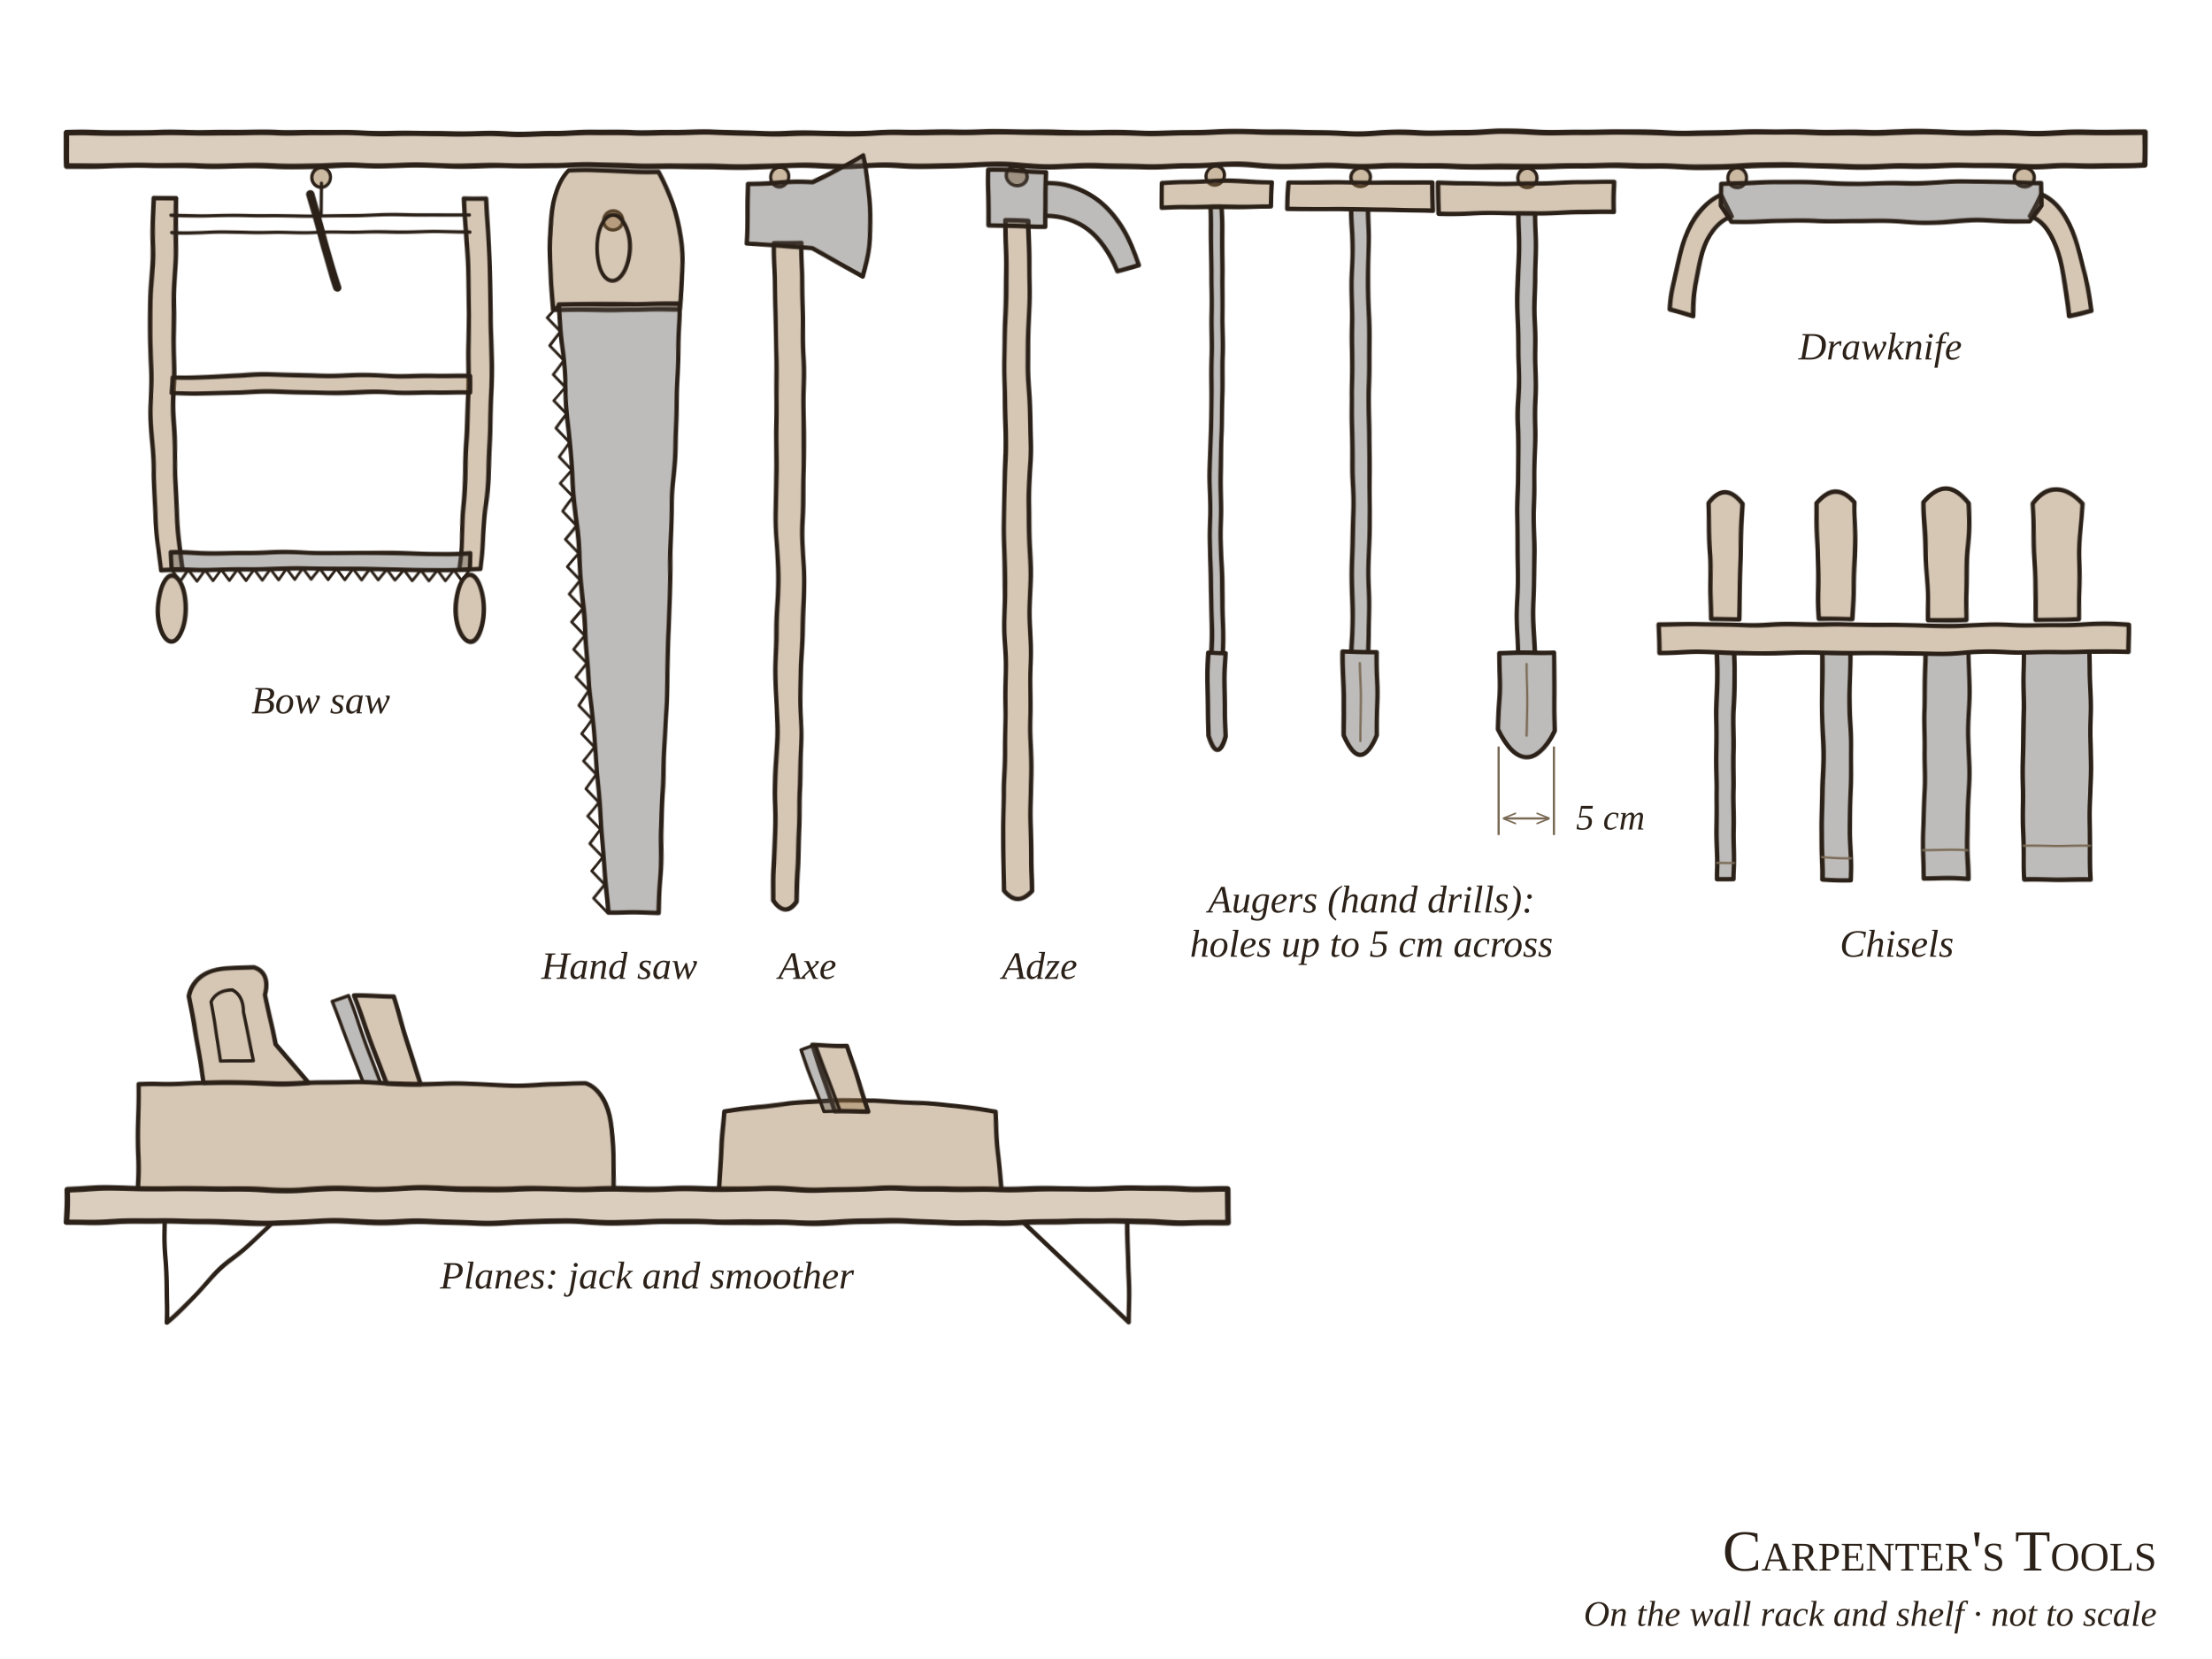
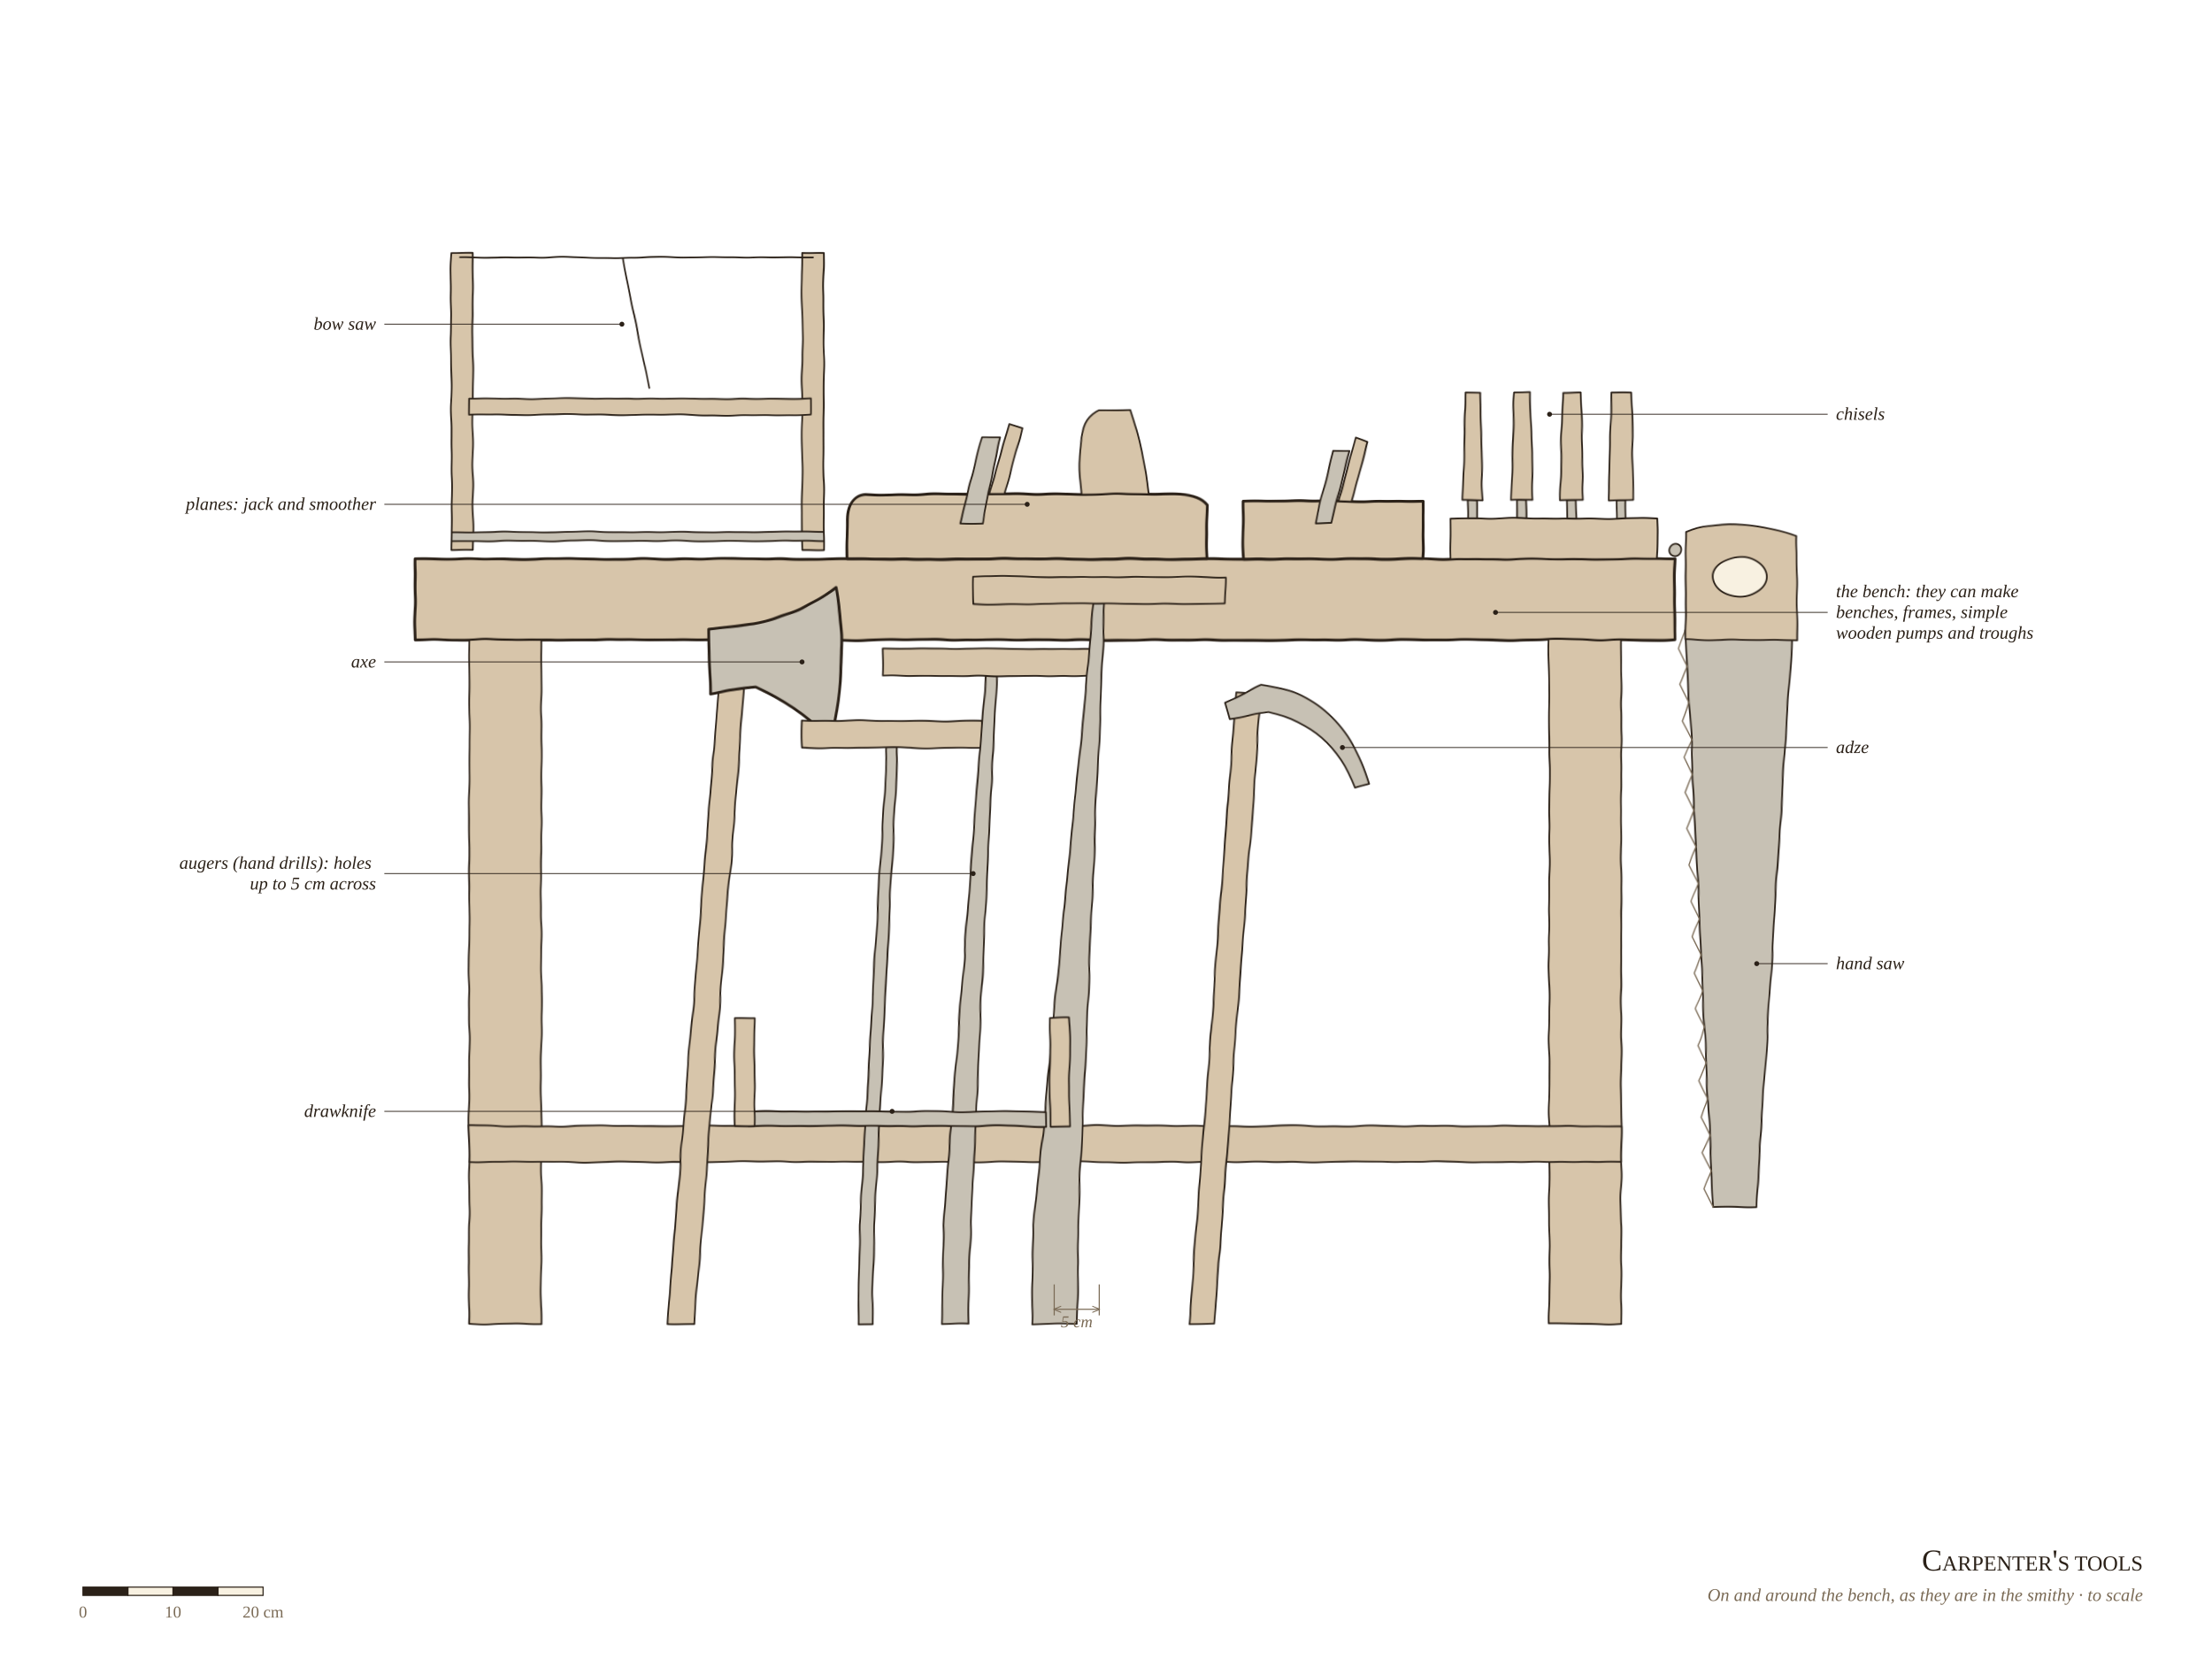
- <svg xmlns="http://www.w3.org/2000/svg" viewBox="0 0 800 600" font-family="Georgia, 'Times New Roman', serif">
+ <svg xmlns="http://www.w3.org/2000/svg" viewBox="0 0 1600 1200" font-family="Georgia, 'Times New Roman', serif">
  <defs>
-     <filter id="ink" filterUnits="userSpaceOnUse" x="0" y="0" width="100%" height="100%">
-       <feTurbulence type="fractalNoise" baseFrequency="0.035" numOctaves="2" seed="9" />
+     <filter id="ink" filterUnits="userSpaceOnUse" x="0" y="0" width="1600" height="1200">
+       <feTurbulence type="fractalNoise" baseFrequency="0.035" numOctaves="2" seed="7" />
      <feDisplacementMap in="SourceGraphic" scale="2" />
    </filter>
-     <marker id="arrow" viewBox="0 0 10 10" refX="9" refY="5" markerWidth="6" markerHeight="6" orient="auto-start-reverse">
+     <marker id="arrow" viewBox="0 0 10 10" refX="9" refY="5" markerWidth="7" markerHeight="7" orient="auto-start-reverse">
      <path d="M0,1 L10,5 L0,9" fill="none" stroke="#7a6a55" stroke-width="1.2" />
    </marker>
+     <pattern id="metal" width="9.21" height="9.21" patternUnits="userSpaceOnUse" patternTransform="rotate(45)">
+       <line x1="0" y1="0" x2="0" y2="9.21" stroke="#7a6a55" stroke-width="1.075" />
+     </pattern>
+     <pattern id="grain" width="12.28" height="7.675" patternUnits="userSpaceOnUse">
+       <path d="M0,6.14 Q3.07,0 6.14,3.838 T12.28,1.535" fill="none" stroke="#7a6a55" stroke-width="0.921" />
+     </pattern>
+     <pattern id="stipple" width="13.815" height="13.815" patternUnits="userSpaceOnUse">
+       <circle cx="3.07" cy="4.605" r="1.075" fill="#7a6a55" />
+       <circle cx="9.978" cy="10.745" r="0.921" fill="#7a6a55" />
+     </pattern>
  </defs>
-   <g filter="url(#ink)" fill="none" stroke="#2b2118" stroke-width="2" stroke-linecap="round" stroke-linejoin="round">
-     <rect x="24" y="48" width="752" height="12" fill="#9a7446" fill-opacity="0.35" />
-     <g fill="#9a7446" fill-opacity="0.5" stroke-width="1.2">
-       <circle cx="116" cy="64" r="3.5" />
-       <circle cx="222" cy="80" r="3.5" />
-       <circle cx="282" cy="64" r="3.5" />
-       <circle cx="368" cy="64" r="3.5" />
-       <circle cx="440" cy="64" r="3.5" />
-       <circle cx="492" cy="64" r="3.5" />
-       <circle cx="552" cy="64" r="3.5" />
-       <circle cx="628" cy="64" r="3.5" />
-       <circle cx="732" cy="64" r="3.5" />
+   <g data-object="" filter="url(#ink)">
+     <g transform="matrix(0.651 0 0 -0.651 756.026 957.622)">
+       <g transform="translate(0 0)">
+         <g transform="translate(0 0)">
+           <rect x="-700" y="760" width="1400" height="90" fill="#f8f1e1" stroke="none" />
+           <rect x="-700" y="760" width="1400" height="90" fill="#9a7446" fill-opacity="0.35" stroke="#2b2118" stroke-width="2" vector-effect="non-scaling-stroke" stroke-linejoin="round" stroke-linecap="round" />
+           <rect x="-640" y="0" width="80" height="760" fill="#f8f1e1" stroke="none" />
+           <rect x="-640" y="0" width="80" height="760" fill="#9a7446" fill-opacity="0.35" stroke="#2b2118" stroke-width="1.2" vector-effect="non-scaling-stroke" stroke-linejoin="round" stroke-linecap="round" />
+           <rect x="560" y="0" width="80" height="760" fill="#f8f1e1" stroke="none" />
+           <rect x="560" y="0" width="80" height="760" fill="#9a7446" fill-opacity="0.35" stroke="#2b2118" stroke-width="1.2" vector-effect="non-scaling-stroke" stroke-linejoin="round" stroke-linecap="round" />
+           <rect x="-640" y="180" width="1280" height="40" fill="#f8f1e1" stroke="none" />
+           <rect x="-640" y="180" width="1280" height="40" fill="#9a7446" fill-opacity="0.35" stroke="#2b2118" stroke-width="1.2" vector-effect="non-scaling-stroke" stroke-linejoin="round" stroke-linecap="round" />
+         </g>
+         <rect x="-660" y="860" width="24" height="330" fill="#f8f1e1" stroke="none" />
+         <rect x="-660" y="860" width="24" height="330" fill="#9a7446" fill-opacity="0.35" stroke="#2b2118" stroke-width="1.2" vector-effect="non-scaling-stroke" stroke-linejoin="round" stroke-linecap="round" />
+         <rect x="-270" y="860" width="24" height="330" fill="#f8f1e1" stroke="none" />
+         <rect x="-270" y="860" width="24" height="330" fill="#9a7446" fill-opacity="0.35" stroke="#2b2118" stroke-width="1.2" vector-effect="non-scaling-stroke" stroke-linejoin="round" stroke-linecap="round" />
+         <rect x="-640" y="1010" width="380" height="18" fill="#f8f1e1" stroke="none" />
+         <rect x="-640" y="1010" width="380" height="18" fill="#9a7446" fill-opacity="0.35" stroke="#2b2118" stroke-width="1.2" vector-effect="non-scaling-stroke" stroke-linejoin="round" stroke-linecap="round" />
+         <rect x="-660" y="870" width="414" height="10" fill="#f8f1e1" stroke="none" />
+         <rect x="-660" y="870" width="414" height="10" fill="#56514b" fill-opacity="0.3" stroke="#2b2118" stroke-width="1.2" vector-effect="non-scaling-stroke" stroke-linejoin="round" stroke-linecap="round" />
+         <polyline points="-650,1185 -258,1185" fill="none" stroke="#2b2118" stroke-width="1.2" vector-effect="non-scaling-stroke" stroke-linejoin="round" stroke-linecap="round" />
+         <polyline points="-470,1185 -440,1040" fill="none" stroke="#2b2118" stroke-width="1.2" vector-effect="non-scaling-stroke" stroke-linejoin="round" stroke-linecap="round" />
+         <path d="M-220,850 L180,850 L180,910 Q170,922 150,922 L-200,922 Q-220,920 -220,890 Z" fill="#f8f1e1" stroke="none" />
+         <path d="M-220,850 L180,850 L180,910 Q170,922 150,922 L-200,922 Q-220,920 -220,890 Z" fill="#9a7446" fill-opacity="0.35" stroke="#2b2118" stroke-width="2" vector-effect="non-scaling-stroke" stroke-linejoin="round" stroke-linecap="round" />
+         <path d="M40,922 Q30,1000 60,1015 L95,1015 Q110,970 115,922 Z" fill="#f8f1e1" stroke="none" />
+         <path d="M40,922 Q30,1000 60,1015 L95,1015 Q110,970 115,922 Z" fill="#9a7446" fill-opacity="0.35" stroke="#2b2118" stroke-width="1.2" vector-effect="non-scaling-stroke" stroke-linejoin="round" stroke-linecap="round" />
+         <polygon points="-95,890 -70,985 -50,985 -70,890" fill="#f8f1e1" stroke="none" />
+         <polygon points="-95,890 -70,985 -50,985 -70,890" fill="#56514b" fill-opacity="0.3" stroke="#2b2118" stroke-width="1.2" vector-effect="non-scaling-stroke" stroke-linejoin="round" stroke-linecap="round" />
+         <polygon points="-62,922 -40,1000 -25,995 -45,922" fill="#f8f1e1" stroke="none" />
+         <polygon points="-62,922 -40,1000 -25,995 -45,922" fill="#9a7446" fill-opacity="0.35" stroke="#2b2118" stroke-width="1.2" vector-effect="non-scaling-stroke" stroke-linejoin="round" stroke-linecap="round" />
+         <rect x="220" y="850" width="200" height="64" fill="#f8f1e1" stroke="none" />
+         <rect x="220" y="850" width="200" height="64" fill="#9a7446" fill-opacity="0.35" stroke="#2b2118" stroke-width="2" vector-effect="non-scaling-stroke" stroke-linejoin="round" stroke-linecap="round" />
+         <polygon points="300,890 320,970 338,970 318,890" fill="#f8f1e1" stroke="none" />
+         <polygon points="300,890 320,970 338,970 318,890" fill="#56514b" fill-opacity="0.3" stroke="#2b2118" stroke-width="1.2" vector-effect="non-scaling-stroke" stroke-linejoin="round" stroke-linecap="round" />
+         <polygon points="326,914 345,985 358,980 340,914" fill="#f8f1e1" stroke="none" />
+         <polygon points="326,914 345,985 358,980 340,914" fill="#9a7446" fill-opacity="0.35" stroke="#2b2118" stroke-width="1.2" vector-effect="non-scaling-stroke" stroke-linejoin="round" stroke-linecap="round" />
+         <rect x="450" y="850" width="230" height="45" fill="#f8f1e1" stroke="none" />
+         <rect x="450" y="850" width="230" height="45" fill="#9a7446" fill-opacity="0.35" stroke="#2b2118" stroke-width="1.2" vector-effect="non-scaling-stroke" stroke-linejoin="round" stroke-linecap="round" />
+         <rect x="470" y="895" width="10" height="20" fill="#f8f1e1" stroke="none" />
+         <rect x="470" y="895" width="10" height="20" fill="#56514b" fill-opacity="0.3" stroke="#2b2118" stroke-width="1.2" vector-effect="non-scaling-stroke" stroke-linejoin="round" stroke-linecap="round" />
+         <polygon points="464,915 486,915 483,1035 467,1035" fill="#f8f1e1" stroke="none" />
+         <polygon points="464,915 486,915 483,1035 467,1035" fill="#9a7446" fill-opacity="0.35" stroke="#2b2118" stroke-width="1.2" vector-effect="non-scaling-stroke" stroke-linejoin="round" stroke-linecap="round" />
+         <rect x="525" y="895" width="10" height="20" fill="#f8f1e1" stroke="none" />
+         <rect x="525" y="895" width="10" height="20" fill="#56514b" fill-opacity="0.3" stroke="#2b2118" stroke-width="1.2" vector-effect="non-scaling-stroke" stroke-linejoin="round" stroke-linecap="round" />
+         <polygon points="518,915 542,915 539,1035 521,1035" fill="#f8f1e1" stroke="none" />
+         <polygon points="518,915 542,915 539,1035 521,1035" fill="#9a7446" fill-opacity="0.35" stroke="#2b2118" stroke-width="1.2" vector-effect="non-scaling-stroke" stroke-linejoin="round" stroke-linecap="round" />
+         <rect x="580" y="895" width="10" height="20" fill="#f8f1e1" stroke="none" />
+         <rect x="580" y="895" width="10" height="20" fill="#56514b" fill-opacity="0.3" stroke="#2b2118" stroke-width="1.2" vector-effect="non-scaling-stroke" stroke-linejoin="round" stroke-linecap="round" />
+         <polygon points="572,915 598,915 595,1035 575,1035" fill="#f8f1e1" stroke="none" />
+         <polygon points="572,915 598,915 595,1035 575,1035" fill="#9a7446" fill-opacity="0.35" stroke="#2b2118" stroke-width="1.2" vector-effect="non-scaling-stroke" stroke-linejoin="round" stroke-linecap="round" />
+         <rect x="635" y="895" width="10" height="20" fill="#f8f1e1" stroke="none" />
+         <rect x="635" y="895" width="10" height="20" fill="#56514b" fill-opacity="0.3" stroke="#2b2118" stroke-width="1.2" vector-effect="non-scaling-stroke" stroke-linejoin="round" stroke-linecap="round" />
+         <polygon points="626,915 654,915 651,1035 629,1035" fill="#f8f1e1" stroke="none" />
+         <polygon points="626,915 654,915 651,1035 629,1035" fill="#9a7446" fill-opacity="0.35" stroke="#2b2118" stroke-width="1.2" vector-effect="non-scaling-stroke" stroke-linejoin="round" stroke-linecap="round" />
+         <polygon points="712,770 830,770 790,130 742,130" fill="#f8f1e1" stroke="none" />
+         <polygon points="712,770 830,770 790,130 742,130" fill="#56514b" fill-opacity="0.3" stroke="#2b2118" stroke-width="1.2" vector-effect="non-scaling-stroke" stroke-linejoin="round" stroke-linecap="round" />
+         <polyline points="742,130 732.062,150 740.125,170 730.188,190 738.25,210 728.312,230 736.375,250 726.438,270 734.5,290 724.562,310 732.625,330 722.688,350 730.75,370 720.812,390 728.875,410 718.938,430 727,450 717.062,470 725.125,490 715.188,510 723.25,530 713.312,550 721.375,570 711.438,590 719.5,610 709.562,630 717.625,650 707.688,670 715.75,690 705.812,710 713.875,730 703.938,750 712,770" fill="none" stroke="#7a6a55" stroke-width="0.9" vector-effect="non-scaling-stroke" stroke-linejoin="round" stroke-linecap="round" />
+         <path d="M712,760 L712,880 Q760,900 835,875 L835,760 Z" fill="#f8f1e1" stroke="none" />
+         <path d="M712,760 L712,880 Q760,900 835,875 L835,760 Z" fill="#9a7446" fill-opacity="0.35" stroke="#2b2118" stroke-width="1.2" vector-effect="non-scaling-stroke" stroke-linejoin="round" stroke-linecap="round" />
+         <ellipse cx="772" cy="830" rx="30" ry="22" fill="#f8f1e1" fill-opacity="1" stroke="#2b2118" stroke-width="1.2" vector-effect="non-scaling-stroke" stroke-linejoin="round" stroke-linecap="round" />
+         <circle cx="700" cy="860" r="7" fill="#f8f1e1" stroke="none" />
+         <circle cx="700" cy="860" r="7" fill="#56514b" fill-opacity="0.3" stroke="#2b2118" stroke-width="1.2" vector-effect="non-scaling-stroke" stroke-linejoin="round" stroke-linecap="round" />
+         <polygon points="-420,0 -390,0 -330,760 -358,762" fill="#f8f1e1" stroke="none" />
+         <polygon points="-420,0 -390,0 -330,760 -358,762" fill="#9a7446" fill-opacity="0.35" stroke="#2b2118" stroke-width="1.2" vector-effect="non-scaling-stroke" stroke-linejoin="round" stroke-linecap="round" />
+         <path d="M-372,700 L-322,708 Q-280,690 -238,650 Q-218,735 -232,818 Q-280,785 -324,778 L-374,772 Z" fill="#f8f1e1" stroke="none" />
+         <path d="M-372,700 L-322,708 Q-280,690 -238,650 Q-218,735 -232,818 Q-280,785 -324,778 L-374,772 Z" fill="#56514b" fill-opacity="0.3" stroke="#2b2118" stroke-width="2" vector-effect="non-scaling-stroke" stroke-linejoin="round" stroke-linecap="round" />
+         <polygon points="-208,0 -192,0 -190,110 -164,640 -176,640 -206,110" fill="#f8f1e1" stroke="none" />
+         <polygon points="-208,0 -192,0 -190,110 -164,640 -176,640 -206,110" fill="#56514b" fill-opacity="0.3" stroke="#2b2118" stroke-width="1.2" vector-effect="non-scaling-stroke" stroke-linejoin="round" stroke-linecap="round" />
+         <rect x="-270" y="640" width="200" height="30" fill="#f8f1e1" stroke="none" />
+         <rect x="-270" y="640" width="200" height="30" fill="#9a7446" fill-opacity="0.35" stroke="#2b2118" stroke-width="1.2" vector-effect="non-scaling-stroke" stroke-linejoin="round" stroke-linecap="round" />
+         <polygon points="-115,0 -85,0 -83,110 -54,720 -66,720 -113,110" fill="#f8f1e1" stroke="none" />
+         <polygon points="-115,0 -85,0 -83,110 -54,720 -66,720 -113,110" fill="#56514b" fill-opacity="0.3" stroke="#2b2118" stroke-width="1.2" vector-effect="non-scaling-stroke" stroke-linejoin="round" stroke-linecap="round" />
+         <rect x="-180" y="720" width="240" height="30" fill="#f8f1e1" stroke="none" />
+         <rect x="-180" y="720" width="240" height="30" fill="#9a7446" fill-opacity="0.35" stroke="#2b2118" stroke-width="1.2" vector-effect="non-scaling-stroke" stroke-linejoin="round" stroke-linecap="round" />
+         <polygon points="-15,0 35,0 37,110 66,800 54,800 -13,110" fill="#f8f1e1" stroke="none" />
+         <polygon points="-15,0 35,0 37,110 66,800 54,800 -13,110" fill="#56514b" fill-opacity="0.3" stroke="#2b2118" stroke-width="1.2" vector-effect="non-scaling-stroke" stroke-linejoin="round" stroke-linecap="round" />
+         <rect x="-80" y="800" width="280" height="30" fill="#f8f1e1" stroke="none" />
+         <rect x="-80" y="800" width="280" height="30" fill="#9a7446" fill-opacity="0.35" stroke="#2b2118" stroke-width="1.2" vector-effect="non-scaling-stroke" stroke-linejoin="round" stroke-linecap="round" />
+         <polygon points="160,0 188,0 240,700 212,702" fill="#f8f1e1" stroke="none" />
+         <polygon points="160,0 188,0 240,700 212,702" fill="#9a7446" fill-opacity="0.35" stroke="#2b2118" stroke-width="1.2" vector-effect="non-scaling-stroke" stroke-linejoin="round" stroke-linecap="round" />
+         <path d="M200,690 L240,710 Q330,700 360,600 L345,595 Q318,665 248,680 L205,672 Z" fill="#f8f1e1" stroke="none" />
+         <path d="M200,690 L240,710 Q330,700 360,600 L345,595 Q318,665 248,680 L205,672 Z" fill="#56514b" fill-opacity="0.3" stroke="#2b2118" stroke-width="1.2" vector-effect="non-scaling-stroke" stroke-linejoin="round" stroke-linecap="round" />
+         <rect x="-330" y="220" width="330" height="16" fill="#f8f1e1" stroke="none" />
+         <rect x="-330" y="220" width="330" height="16" fill="#56514b" fill-opacity="0.3" stroke="#2b2118" stroke-width="1.2" vector-effect="non-scaling-stroke" stroke-linejoin="round" stroke-linecap="round" />
+         <rect x="-345" y="220" width="22" height="120" fill="#f8f1e1" stroke="none" />
+         <rect x="-345" y="220" width="22" height="120" fill="#9a7446" fill-opacity="0.35" stroke="#2b2118" stroke-width="1.2" vector-effect="non-scaling-stroke" stroke-linejoin="round" stroke-linecap="round" />
+         <rect x="5" y="220" width="22" height="120" fill="#f8f1e1" stroke="none" />
+         <rect x="5" y="220" width="22" height="120" fill="#9a7446" fill-opacity="0.35" stroke="#2b2118" stroke-width="1.2" vector-effect="non-scaling-stroke" stroke-linejoin="round" stroke-linecap="round" />
+       </g>
    </g>
-     <rect x="24" y="430" width="420" height="12" fill="#9a7446" fill-opacity="0.35" />
-     <path d="M60,442 V478 L98,442 M408,442 V478 L370,442" stroke-width="1.6" />
-     <g fill="#9a7446" fill-opacity="0.4" stroke-width="1.6">
-       <path d="M56,72 H64 Q60,140 66,206 H58 Q52,140 56,72 Z M168,72 H176 Q180,140 174,206 H166 Q172,140 168,72 Z" />
-       <rect x="62" y="136" width="108" height="6" />
-       <ellipse cx="62" cy="220" rx="5" ry="12" />
-       <ellipse cx="170" cy="220" rx="5" ry="12" />
-       <path d="M112,70 L122,104" stroke-width="3" />
-       <path d="M206,62 Q196,72 200,112 H246 Q250,84 238,62 Z" />
-       <path d="M280,88 H290 Q292,200 288,326 Q284,332 280,326 Q282,200 280,88 Z" />
-       <path d="M364,80 H372 L373,322 Q368,328 363,322 Z" />
-       <rect x="420" y="66" width="40" height="9" />
-       <rect x="466" y="66" width="52" height="10" />
-       <rect x="520" y="66" width="64" height="11" />
-       <path d="M622,70 Q608,76 604,112 L612,114 Q614,82 626,78 Z M738,70 Q752,76 756,112 L748,114 Q746,82 734,78 Z" />
-       <rect x="600" y="226" width="170" height="10" />
-       <path d="M618,182 Q624,174 630,182 L629,224 H619 Z M657,182 Q664,174 671,182 L670,224 H658 Z M696,182 Q704,172 712,182 L711,224 H697 Z M735,182 Q744,172 753,182 L752,224 H736 Z" />
-       <path d="M50,392 H212 Q224,396 222,430 H50 Z" />
-       <path d="M74,392 L68,360 Q70,350 82,350 H92 Q98,352 96,360 L100,378 L112,392 Z" />
-       <path d="M140,392 L128,360 H142 L152,392 Z" />
-       <path d="M262,402 Q310,394 360,402 L362,430 H260 Z" />
-       <path d="M302,402 L294,378 H306 L314,402 Z" />
+   </g>
+   <g />
+   <g>
+     <g stroke="#7a6a55" stroke-width="0.8" fill="none">
+       <line x1="762.541" y1="929.049" x2="762.541" y2="951.449" />
+       <line x1="795.114" y1="929.049" x2="795.114" y2="951.449" />
+       <line x1="762.541" y1="947.049" x2="795.114" y2="947.049" marker-start="url(#arrow)" marker-end="url(#arrow)" />
    </g>
-     <ellipse cx="222" cy="90" rx="6" ry="12" stroke-width="1.4" />
-     <path d="M80,384 L76,362 Q78,358 84,358 Q88,360 88,366 L92,384 Z" stroke-width="1.2" />
-     <path d="M116,66 V78 M62,78 H170 M62,84 H170" stroke-width="1.2" />
-     <g fill="#56514b" fill-opacity="0.38" stroke-width="1.6">
-       <path d="M62,200 H170 V206 H62 Z" />
-       <path d="M202,110 H246 L238,330 L220,330 Z" />
-       <path d="M270,66 L294,66 L312,56 Q318,78 312,100 L294,90 L270,88 Z" />
-       <path d="M358,62 H378 V82 H358 Z M378,66 Q402,66 412,96 L404,98 Q396,78 378,78 Z" />
-       <path d="M438,75 H442 V236 H438 Z M489,76 H495 V236 H489 Z M549,77 H555 V236 H549 Z" />
-       <path d="M437,236 H443 V266 Q440,276 437,266 Z M486,236 H498 V266 Q492,280 486,266 Z M542,236 H562 V264 Q552,284 542,264 Z" />
-       <path d="M622,66 H738 V74 L734,80 H626 L622,74 Z" />
-       <path d="M621,236 H627 V318 H621 Z M659,236 H669 V318 H659 Z M696,236 H712 V318 H696 Z M732,236 H756 V318 H732 Z" />
-       <path d="M132,392 L120,362 L126,360 L138,392 Z M298,402 L290,380 L295,378 L304,402 Z" stroke-width="1.2" />
-     </g>
-     <path d="M62,206 l3,4 l3,-4 l3,4 l3,-4 l3,4 l3,-4 l3,4 l3,-4 l3,4 l3,-4 l3,4 l3,-4 l3,4 l3,-4 l3,4 l3,-4 l3,4 l3,-4 l3,4 l3,-4 l3,4 l3,-4 l3,4 l3,-4 l3,4 l3,-4 l3,4 l3,-4 l3,4 l3,-4 l3,4 l3,-4 l3,4 l3,-4 l3,4 l3,-4 M202,110 l-4,5 l4.8,5 l-4,5 l4.8,5 l-4,5 l4.8,5 l-4,5 l4.8,5 l-4,5 l4.8,5 l-4,5 l4.8,5 l-4,5 l4.8,5 l-4,5 l4.8,5 l-4,5 l4.8,5 l-4,5 l4.8,5 l-4,5 l4.8,5 l-4,5 l4.8,5 l-4,5 l4.8,5 l-4,5 l4.8,5 l-4,5 l4.8,5 l-4,5 l4.8,5 l-4,5 l4.8,5 l-4,5 l4.8,5 l-4,5 l4.8,5 l-4,5 l4.8,5 l-4,5 l4.8,5 l-4,5 l4.8,5" stroke-width="1" />
-     <path d="M552,240 V266 M492,240 V268" stroke="#7a6a55" stroke-width="0.8" />
-     <path d="M621,312 H627 M659,310 H669 M696,308 H712 M732,306 H756" stroke="#7a6a55" stroke-width="0.8" />
+     <text x="778.827" y="956.049" dy="4" font-size="12" font-style="italic" text-anchor="middle" fill="#7a6a55" transform="rotate(0 778.827 956.049)">5 cm</text>
  </g>
-   <g stroke="#7a6a55" stroke-width="0.8" fill="none">
-     <path d="M542,270 V302 M562,270 V302" />
-     <line x1="544" y1="296" x2="560" y2="296" marker-start="url(#arrow)" marker-end="url(#arrow)" />
+   <g>
+     <text x="272" y="238.495" font-size="13" font-style="italic" text-anchor="end" fill="#2b2118">
+       <tspan x="272" dy="0">bow saw</tspan>
+     </text>
+     <polyline points="278,234.495 290,234.495 449.837,234.495" fill="none" stroke="#2b2118" stroke-width="0.7" opacity="0.85" />
+     <circle cx="449.837" cy="234.495" r="1.8" fill="#2b2118" />
+     <text x="272" y="368.788" font-size="13" font-style="italic" text-anchor="end" fill="#2b2118">
+       <tspan x="272" dy="0">planes: jack and smoother</tspan>
+     </text>
+     <polyline points="278,364.788 290,364.788 742.997,364.788" fill="none" stroke="#2b2118" stroke-width="0.7" opacity="0.85" />
+     <circle cx="742.997" cy="364.788" r="1.8" fill="#2b2118" />
+     <text x="272" y="482.795" font-size="13" font-style="italic" text-anchor="end" fill="#2b2118">
+       <tspan x="272" dy="0">axe</tspan>
+     </text>
+     <polyline points="278,478.795 290,478.795 580.13,478.795" fill="none" stroke="#2b2118" stroke-width="0.7" opacity="0.85" />
+     <circle cx="580.13" cy="478.795" r="1.8" fill="#2b2118" />
+     <text x="272" y="628.389" font-size="13" font-style="italic" text-anchor="end" fill="#2b2118">
+       <tspan x="272" dy="0">augers (hand drills): holes</tspan>
+       <tspan x="272" dy="15">up to 5 cm across</tspan>
+     </text>
+     <polyline points="278,631.889 290,631.889 703.909,631.889" fill="none" stroke="#2b2118" stroke-width="0.7" opacity="0.85" />
+     <circle cx="703.909" cy="631.889" r="1.8" fill="#2b2118" />
+     <text x="272" y="807.876" font-size="13" font-style="italic" text-anchor="end" fill="#2b2118">
+       <tspan x="272" dy="0">drawknife</tspan>
+     </text>
+     <polyline points="278,803.876 290,803.876 645.277,803.876" fill="none" stroke="#2b2118" stroke-width="0.7" opacity="0.85" />
+     <circle cx="645.277" cy="803.876" r="1.8" fill="#2b2118" />
+     <text x="1328" y="303.642" font-size="13" font-style="italic" text-anchor="start" fill="#2b2118">
+       <tspan x="1328" dy="0">chisels</tspan>
+     </text>
+     <polyline points="1322,299.642 1310,299.642 1120.847,299.642" fill="none" stroke="#2b2118" stroke-width="0.7" opacity="0.85" />
+     <circle cx="1120.847" cy="299.642" r="1.8" fill="#2b2118" />
+     <text x="1328" y="431.964" font-size="13" font-style="italic" text-anchor="start" fill="#2b2118">
+       <tspan x="1328" dy="0">the bench: they can make</tspan>
+       <tspan x="1328" dy="15">benches, frames, simple</tspan>
+       <tspan x="1328" dy="15">wooden pumps and troughs</tspan>
+     </text>
+     <polyline points="1322,442.964 1310,442.964 1081.759,442.964" fill="none" stroke="#2b2118" stroke-width="0.7" opacity="0.85" />
+     <circle cx="1081.759" cy="442.964" r="1.8" fill="#2b2118" />
+     <text x="1328" y="544.684" font-size="13" font-style="italic" text-anchor="start" fill="#2b2118">
+       <tspan x="1328" dy="0">adze</tspan>
+     </text>
+     <polyline points="1322,540.684 1310,540.684 971.01,540.684" fill="none" stroke="#2b2118" stroke-width="0.7" opacity="0.85" />
+     <circle cx="971.01" cy="540.684" r="1.8" fill="#2b2118" />
+     <text x="1328" y="701.036" font-size="13" font-style="italic" text-anchor="start" fill="#2b2118">
+       <tspan x="1328" dy="0">hand saw</tspan>
+     </text>
+     <polyline points="1322,697.036 1310,697.036 1270.684,697.036" fill="none" stroke="#2b2118" stroke-width="0.7" opacity="0.85" />
+     <circle cx="1270.684" cy="697.036" r="1.8" fill="#2b2118" />
  </g>
-   <g fill="#2b2118" font-style="italic" font-size="14" text-anchor="middle">
-     <text x="116" y="258">Bow saw</text>
-     <text x="224" y="354">Hand saw</text>
-     <text x="292" y="354">Axe</text>
-     <text x="376" y="354">Adze</text>
-     <text x="570" y="300" text-anchor="start" font-size="13">5 cm</text>
-     <text x="496" y="330">Augers (hand drills):</text>
-     <text x="496" y="346">holes up to 5 cm across</text>
-     <text x="680" y="130">Drawknife</text>
-     <text x="686" y="346">Chisels</text>
-     <text x="234" y="466">Planes: jack and smoother</text>
-   </g>
-   <g fill="#2b2118">
-     <text x="780" y="568" text-anchor="end" font-size="21" font-variant="small-caps">Carpenter's Tools</text>
-     <text x="780" y="588" text-anchor="end" font-size="13" font-style="italic">On the wall rack and shelf · not to scale</text>
+   <g>
+     <rect x="60" y="1148" width="32.573" height="6" fill="#2b2118" stroke="#2b2118" stroke-width="0.8" />
+     <rect x="92.573" y="1148" width="32.573" height="6" fill="#f8f1e1" stroke="#2b2118" stroke-width="0.8" />
+     <rect x="125.147" y="1148" width="32.573" height="6" fill="#2b2118" stroke="#2b2118" stroke-width="0.8" />
+     <rect x="157.72" y="1148" width="32.573" height="6" fill="#f8f1e1" stroke="#2b2118" stroke-width="0.8" />
+     <text x="60" y="1170" font-size="12" text-anchor="middle" fill="#7a6a55">0</text>
+     <text x="125.147" y="1170" font-size="12" text-anchor="middle" fill="#7a6a55">10</text>
+     <text x="190.293" y="1170" font-size="12" text-anchor="middle" fill="#7a6a55">20 cm</text>
+     <text x="1550" y="1136" font-size="22" font-variant="small-caps" text-anchor="end" fill="#2b2118">Carpenter's tools</text>
+     <text x="1550" y="1158" font-size="13" font-style="italic" text-anchor="end" fill="#7a6a55">On and around the bench, as they are in the smithy · to scale</text>
  </g>
</svg>
